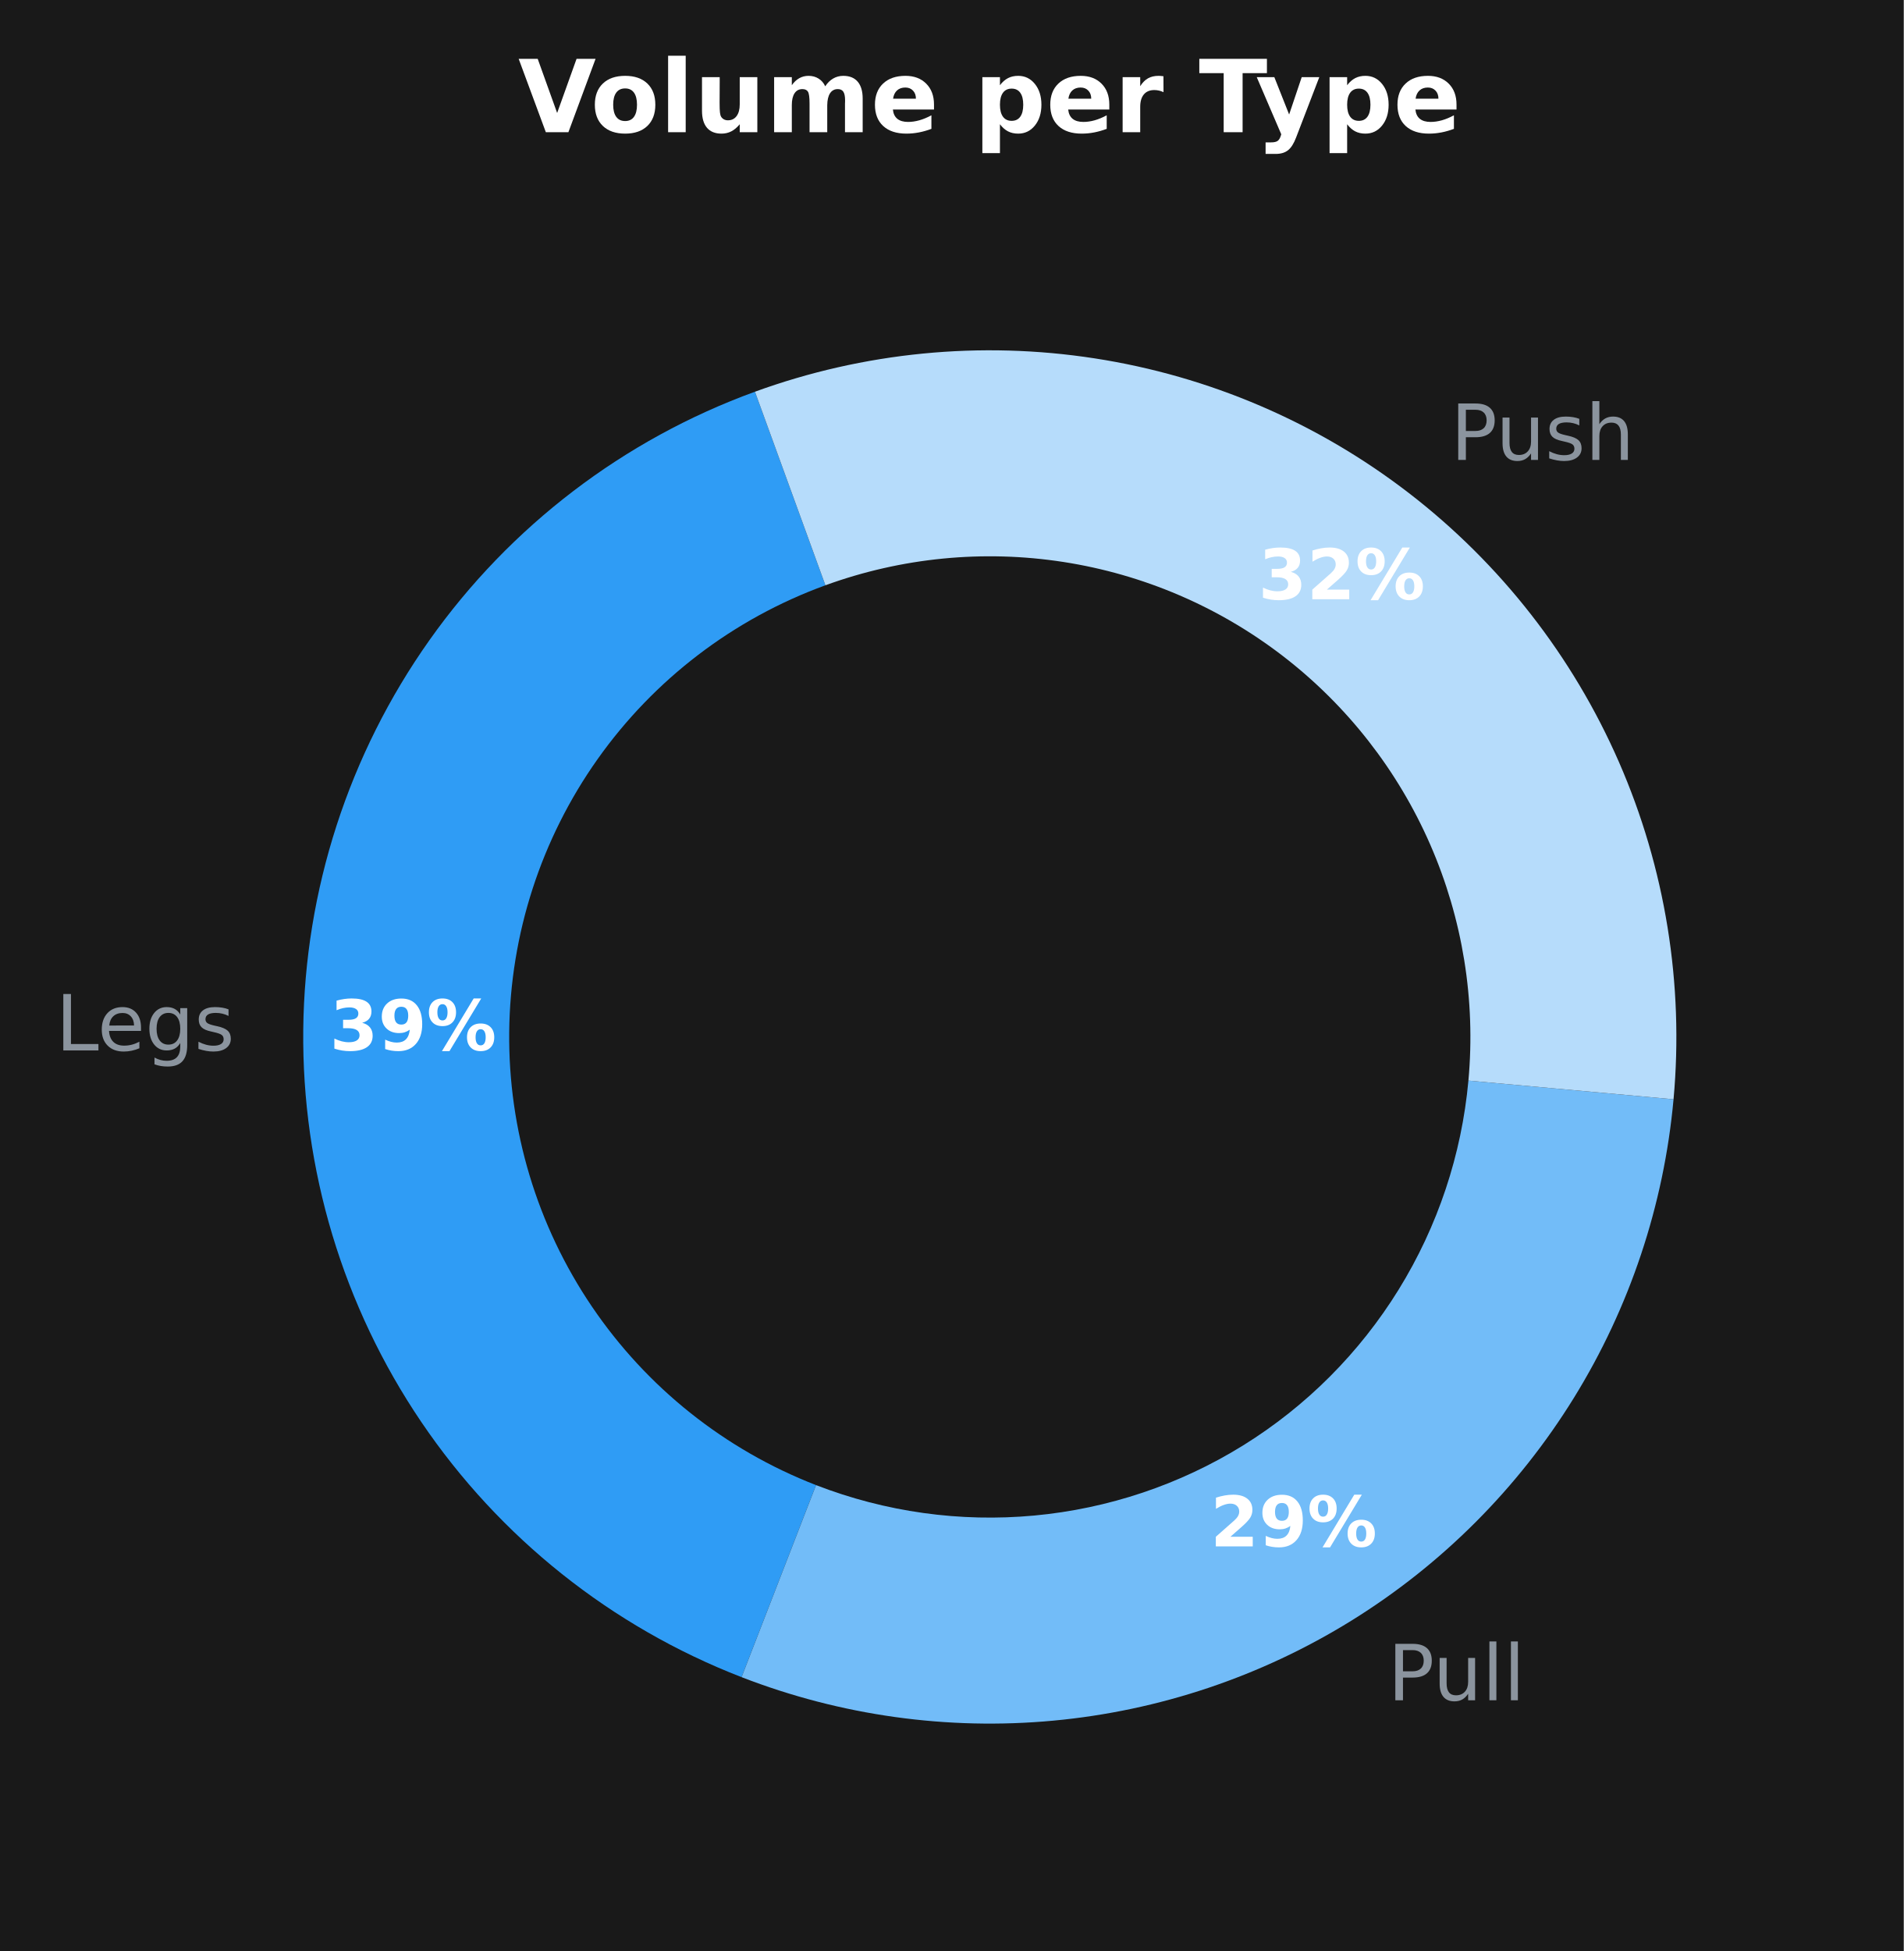
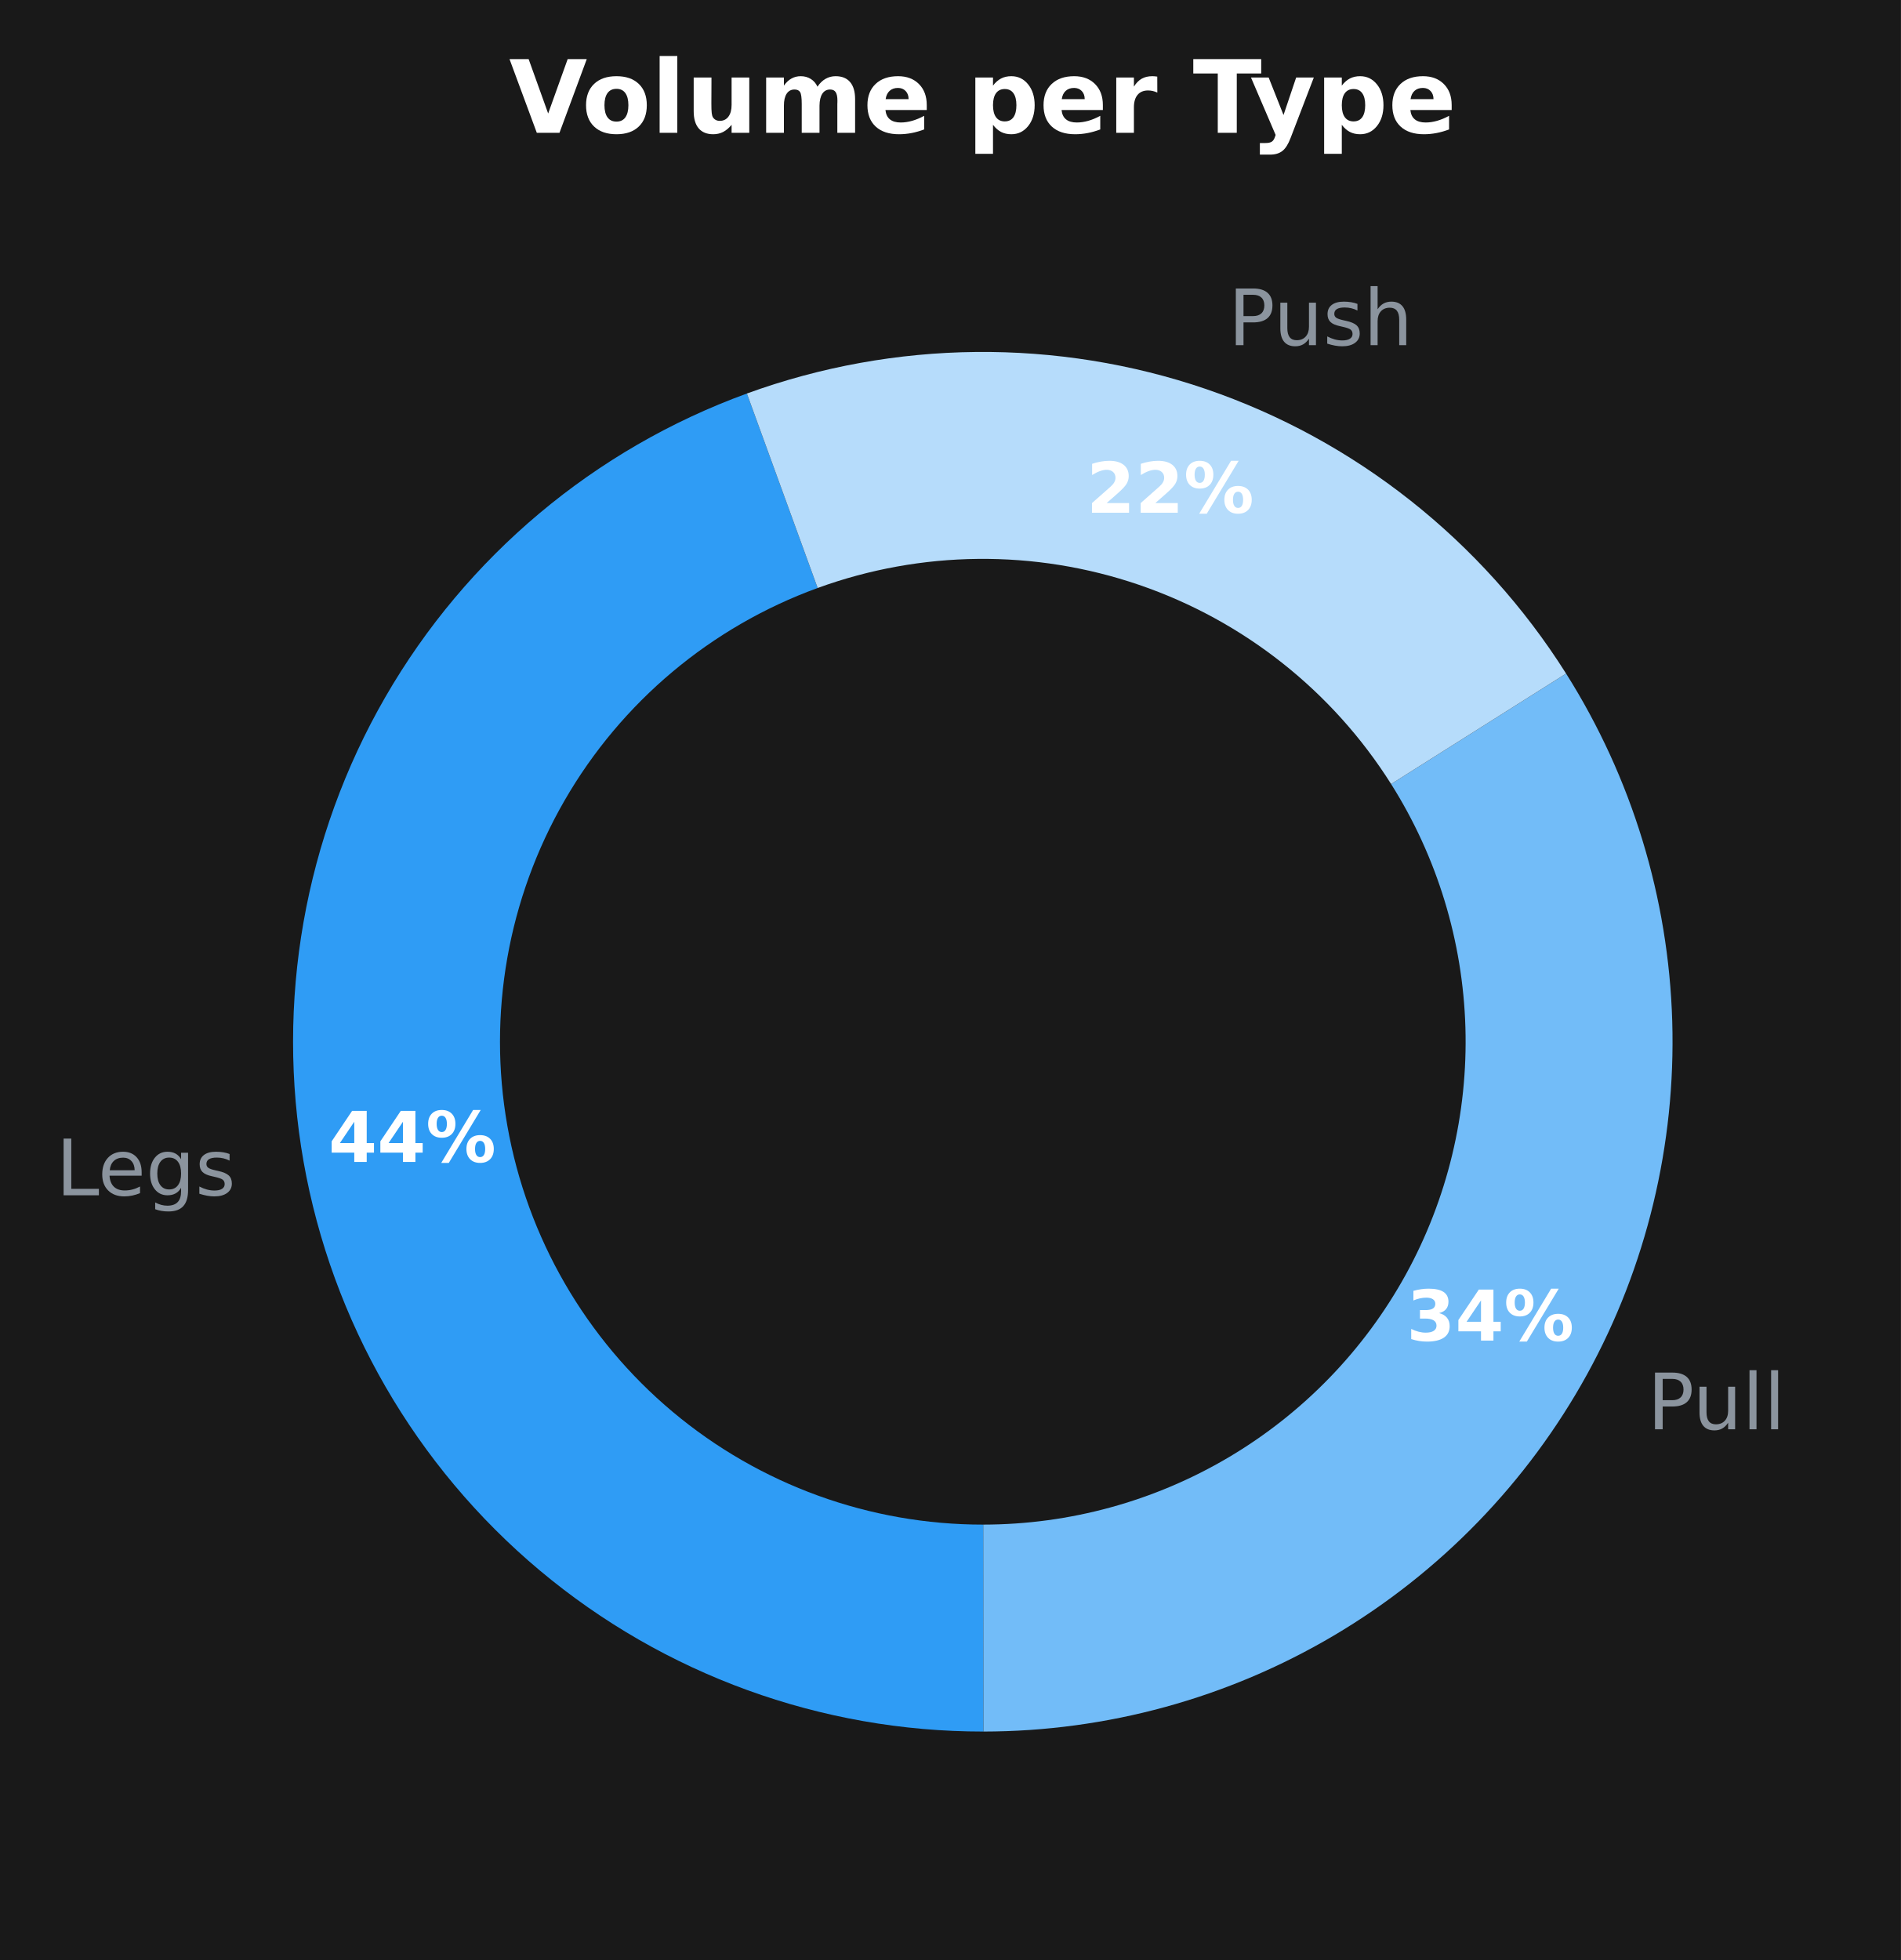
- <svg xmlns="http://www.w3.org/2000/svg" xmlns:xlink="http://www.w3.org/1999/xlink" width="245.957pt" height="252.038pt" viewBox="0 0 245.957 252.038" version="1.1">
+ <svg xmlns="http://www.w3.org/2000/svg" xmlns:xlink="http://www.w3.org/1999/xlink" width="244.472pt" height="252.038pt" viewBox="0 0 244.472 252.038" version="1.1">
  <defs>
    <style type="text/css">*{stroke-linejoin: round; stroke-linecap: butt}</style>
  </defs>
  <g id="figure_1">
    <g id="patch_1">
-       <path d="M 0 252.038  L 245.957 252.038  L 245.957 0  L 0 0  z " style="fill: #191919" />
+       <path d="M 0 252.038  L 244.472 252.038  L 244.472 0  L 0 0  z " style="fill: #191919" />
    </g>
    <g id="axes_1">
      <g id="patch_2">
-         <path d="M 97.538 50.603  C 80.583 56.775 65.907 67.975 55.481 82.701  C 45.055 97.428 39.366 114.991 39.178 133.033  C 38.99 151.076 44.311 168.754 54.428 183.694  C 64.545 198.635 78.984 210.138 95.807 216.662  L 105.428 191.851  C 93.652 187.284 83.545 179.232 76.463 168.773  C 69.381 158.315 65.656 145.941 65.787 133.311  C 65.919 120.681 69.901 108.387 77.2 98.078  C 84.498 87.77 94.771 79.93 106.64 75.61  z " style="fill: #2f9cf5" />
+         <path d="M 96.054 50.603  C 76.455 57.737 59.987 71.558 49.563 89.623  C 39.139 107.687 35.412 128.862 39.043 149.4  C 42.673 169.937 53.434 188.551 69.419 201.947  C 85.405 215.342 105.614 222.68 126.47 222.662  L 126.447 196.051  C 111.847 196.064 97.701 190.927 86.511 181.55  C 75.321 172.173 67.789 159.144 65.248 144.767  C 62.706 130.391 65.315 115.568 72.612 102.923  C 79.909 90.278 91.436 80.603 105.155 75.61  z " style="fill: #2f9cf5" />
      </g>
      <g id="patch_3">
-         <path d="M 95.807 216.662  C 108.612 221.627 122.398 223.552 136.073 222.282  C 149.749 221.013 162.945 216.585 174.618 209.348  C 186.291 202.111 196.125 192.261 203.343 180.576  C 210.561 168.892 214.968 155.689 216.215 142.011  L 189.713 139.595  C 188.84 149.17 185.756 158.412 180.703 166.591  C 175.65 174.77 168.767 181.665 160.595 186.731  C 152.424 191.797 143.187 194.897 133.614 195.785  C 124.042 196.673 114.392 195.327 105.428 191.851  z " style="fill: #72bcf8" />
+         <path d="M 126.47 222.662  C 142.329 222.648 157.899 218.381 171.549 210.308  C 185.2 202.234 196.438 190.646 204.09 176.754  C 211.741 162.863 215.529 147.17 215.057 131.318  C 214.585 115.466 209.87 100.026 201.406 86.615  L 178.902 100.818  C 184.827 110.206 188.127 121.013 188.458 132.11  C 188.788 143.206 186.137 154.191 180.781 163.915  C 175.425 173.639 167.557 181.751 158.002 187.403  C 148.447 193.054 137.548 196.041 126.447 196.051  z " style="fill: #72bcf8" />
      </g>
      <g id="patch_4">
-         <path d="M 216.215 142.011  C 217.571 127.131 215.146 112.147 209.166 98.455  C 203.186 84.762 193.842 72.8 182.005 63.683  C 170.167 54.566 156.216 48.585 141.451 46.299  C 126.685 44.012 111.579 45.493 97.538 50.603  L 106.64 75.61  C 116.468 72.033 127.043 70.996 137.379 72.596  C 147.714 74.197 157.48 78.383 165.766 84.765  C 174.052 91.148 180.593 99.521 184.779 109.106  C 188.965 118.691 190.663 129.179 189.713 139.595  z " style="fill: #b6dcfb" />
+         <path d="M 201.406 86.615  C 190.598 69.49 174.245 56.572 155.083 50.022  C 135.921 43.472 115.083 43.678 96.054 50.603  L 105.155 75.61  C 118.476 70.762 133.063 70.618 146.476 75.203  C 159.889 79.788 171.336 88.83 178.902 100.818  z " style="fill: #b6dcfb" />
      </g>
      <g id="matplotlib.axis_1" />
      <g id="matplotlib.axis_2" />
      <g id="text_1">
-         <g style="fill: #8b949e" transform="translate(7.2 135.7002) scale(0.1 -0.1)">
+         <g style="fill: #8b949e" transform="translate(7.2 153.703) scale(0.1 -0.1)">
          <defs>
            <path id="DejaVuSans-4c" d="M 628 4666  L 1259 4666  L 1259 531  L 3531 531  L 3531 0  L 628 0  L 628 4666  z " transform="scale(0.015625)" />
            <path id="DejaVuSans-65" d="M 3597 1894  L 3597 1613  L 953 1613  Q 991 1019 1311 708  Q 1631 397 2203 397  Q 2534 397 2845 478  Q 3156 559 3463 722  L 3463 178  Q 3153 47 2828 -22  Q 2503 -91 2169 -91  Q 1331 -91 842 396  Q 353 884 353 1716  Q 353 2575 817 3079  Q 1281 3584 2069 3584  Q 2775 3584 3186 3129  Q 3597 2675 3597 1894  z M 3022 2063  Q 3016 2534 2758 2815  Q 2500 3097 2075 3097  Q 1594 3097 1305 2825  Q 1016 2553 972 2059  L 3022 2063  z " transform="scale(0.015625)" />
            <path id="DejaVuSans-67" d="M 2906 1791  Q 2906 2416 2648 2759  Q 2391 3103 1925 3103  Q 1463 3103 1205 2759  Q 947 2416 947 1791  Q 947 1169 1205 825  Q 1463 481 1925 481  Q 2391 481 2648 825  Q 2906 1169 2906 1791  z M 3481 434  Q 3481 -459 3084 -895  Q 2688 -1331 1869 -1331  Q 1566 -1331 1297 -1286  Q 1028 -1241 775 -1147  L 775 -588  Q 1028 -725 1275 -790  Q 1522 -856 1778 -856  Q 2344 -856 2625 -561  Q 2906 -266 2906 331  L 2906 616  Q 2728 306 2450 153  Q 2172 0 1784 0  Q 1141 0 747 490  Q 353 981 353 1791  Q 353 2603 747 3093  Q 1141 3584 1784 3584  Q 2172 3584 2450 3431  Q 2728 3278 2906 2969  L 2906 3500  L 3481 3500  L 3481 434  z " transform="scale(0.015625)" />
            <path id="DejaVuSans-73" d="M 2834 3397  L 2834 2853  Q 2591 2978 2328 3040  Q 2066 3103 1784 3103  Q 1356 3103 1142 2972  Q 928 2841 928 2578  Q 928 2378 1081 2264  Q 1234 2150 1697 2047  L 1894 2003  Q 2506 1872 2764 1633  Q 3022 1394 3022 966  Q 3022 478 2636 193  Q 2250 -91 1575 -91  Q 1294 -91 989 -36  Q 684 19 347 128  L 347 722  Q 666 556 975 473  Q 1284 391 1588 391  Q 1994 391 2212 530  Q 2431 669 2431 922  Q 2431 1156 2273 1281  Q 2116 1406 1581 1522  L 1381 1569  Q 847 1681 609 1914  Q 372 2147 372 2553  Q 372 3047 722 3315  Q 1072 3584 1716 3584  Q 2034 3584 2315 3537  Q 2597 3491 2834 3397  z " transform="scale(0.015625)" />
          </defs>
          <use xlink:href="#DejaVuSans-4c" />
          <use xlink:href="#DejaVuSans-65" transform="translate(53.96289 0)" />
          <use xlink:href="#DejaVuSans-67" transform="translate(115.4863 0)" />
          <use xlink:href="#DejaVuSans-73" transform="translate(178.9629 0)" />
        </g>
      </g>
      <g id="text_2">
-         <g style="fill: #ffffff" transform="translate(42.59843 135.6647) scale(0.09 -0.09)">
+         <g style="fill: #ffffff" transform="translate(42.24755 149.4123) scale(0.09 -0.09)">
          <defs>
-             <path id="DejaVuSans-Bold-33" d="M 2981 2516  Q 3453 2394 3698 2092  Q 3944 1791 3944 1325  Q 3944 631 3412 270  Q 2881 -91 1863 -91  Q 1503 -91 1142 -33  Q 781 25 428 141  L 428 1069  Q 766 900 1098 814  Q 1431 728 1753 728  Q 2231 728 2486 893  Q 2741 1059 2741 1369  Q 2741 1688 2480 1852  Q 2219 2016 1709 2016  L 1228 2016  L 1228 2791  L 1734 2791  Q 2188 2791 2409 2933  Q 2631 3075 2631 3366  Q 2631 3634 2415 3781  Q 2200 3928 1806 3928  Q 1516 3928 1219 3862  Q 922 3797 628 3669  L 628 4550  Q 984 4650 1334 4700  Q 1684 4750 2022 4750  Q 2931 4750 3382 4451  Q 3834 4153 3834 3553  Q 3834 3144 3618 2883  Q 3403 2622 2981 2516  z " transform="scale(0.015625)" />
-             <path id="DejaVuSans-Bold-39" d="M 641 103  L 641 966  Q 928 831 1190 764  Q 1453 697 1709 697  Q 2247 697 2547 995  Q 2847 1294 2900 1881  Q 2688 1725 2447 1647  Q 2206 1569 1925 1569  Q 1209 1569 770 1986  Q 331 2403 331 3084  Q 331 3838 820 4291  Q 1309 4744 2131 4744  Q 3044 4744 3544 4128  Q 4044 3513 4044 2388  Q 4044 1231 3459 570  Q 2875 -91 1856 -91  Q 1528 -91 1228 -42  Q 928 6 641 103  z M 2125 2350  Q 2441 2350 2600 2554  Q 2759 2759 2759 3169  Q 2759 3575 2600 3781  Q 2441 3988 2125 3988  Q 1809 3988 1650 3781  Q 1491 3575 1491 3169  Q 1491 2759 1650 2554  Q 1809 2350 2125 2350  z " transform="scale(0.015625)" />
+             <path id="DejaVuSans-Bold-34" d="M 2356 3675  L 1038 1722  L 2356 1722  L 2356 3675  z M 2156 4666  L 3494 4666  L 3494 1722  L 4159 1722  L 4159 850  L 3494 850  L 3494 0  L 2356 0  L 2356 850  L 288 850  L 288 1881  L 2156 4666  z " transform="scale(0.015625)" />
            <path id="DejaVuSans-Bold-25" d="M 4959 1925  Q 4738 1925 4616 1733  Q 4494 1541 4494 1184  Q 4494 825 4614 633  Q 4734 441 4959 441  Q 5184 441 5303 633  Q 5422 825 5422 1184  Q 5422 1541 5301 1733  Q 5181 1925 4959 1925  z M 4959 2450  Q 5541 2450 5875 2112  Q 6209 1775 6209 1184  Q 6209 594 5875 251  Q 5541 -91 4959 -91  Q 4378 -91 4042 251  Q 3706 594 3706 1184  Q 3706 1772 4042 2111  Q 4378 2450 4959 2450  z M 2094 -91  L 1403 -91  L 4319 4750  L 5013 4750  L 2094 -91  z M 1453 4750  Q 2034 4750 2367 4411  Q 2700 4072 2700 3481  Q 2700 2891 2367 2550  Q 2034 2209 1453 2209  Q 872 2209 539 2550  Q 206 2891 206 3481  Q 206 4072 539 4411  Q 872 4750 1453 4750  z M 1453 4225  Q 1228 4225 1106 4031  Q 984 3838 984 3481  Q 984 3122 1106 2926  Q 1228 2731 1453 2731  Q 1678 2731 1798 2926  Q 1919 3122 1919 3481  Q 1919 3838 1797 4031  Q 1675 4225 1453 4225  z " transform="scale(0.015625)" />
          </defs>
-           <use xlink:href="#DejaVuSans-Bold-33" />
-           <use xlink:href="#DejaVuSans-Bold-39" transform="translate(69.58008 0)" />
+           <use xlink:href="#DejaVuSans-Bold-34" />
+           <use xlink:href="#DejaVuSans-Bold-34" transform="translate(69.58008 0)" />
          <use xlink:href="#DejaVuSans-Bold-25" transform="translate(139.1602 0)" />
        </g>
      </g>
      <g id="text_3">
-         <g style="fill: #8b949e" transform="translate(179.2918 219.6467) scale(0.1 -0.1)">
+         <g style="fill: #8b949e" transform="translate(211.8596 183.7931) scale(0.1 -0.1)">
          <defs>
            <path id="DejaVuSans-50" d="M 1259 4147  L 1259 2394  L 2053 2394  Q 2494 2394 2734 2622  Q 2975 2850 2975 3272  Q 2975 3691 2734 3919  Q 2494 4147 2053 4147  L 1259 4147  z M 628 4666  L 2053 4666  Q 2838 4666 3239 4311  Q 3641 3956 3641 3272  Q 3641 2581 3239 2228  Q 2838 1875 2053 1875  L 1259 1875  L 1259 0  L 628 0  L 628 4666  z " transform="scale(0.015625)" />
            <path id="DejaVuSans-75" d="M 544 1381  L 544 3500  L 1119 3500  L 1119 1403  Q 1119 906 1312 657  Q 1506 409 1894 409  Q 2359 409 2629 706  Q 2900 1003 2900 1516  L 2900 3500  L 3475 3500  L 3475 0  L 2900 0  L 2900 538  Q 2691 219 2414 64  Q 2138 -91 1772 -91  Q 1169 -91 856 284  Q 544 659 544 1381  z M 1991 3584  L 1991 3584  z " transform="scale(0.015625)" />
            <path id="DejaVuSans-6c" d="M 603 4863  L 1178 4863  L 1178 0  L 603 0  L 603 4863  z " transform="scale(0.015625)" />
          </defs>
          <use xlink:href="#DejaVuSans-50" />
          <use xlink:href="#DejaVuSans-75" transform="translate(58.55273 0)" />
          <use xlink:href="#DejaVuSans-6c" transform="translate(121.9316 0)" />
          <use xlink:href="#DejaVuSans-6c" transform="translate(149.7148 0)" />
        </g>
      </g>
      <g id="text_4">
-         <g style="fill: #ffffff" transform="translate(156.368 199.7693) scale(0.09 -0.09)">
+         <g style="fill: #ffffff" transform="translate(180.8871 172.3902) scale(0.09 -0.09)">
          <defs>
-             <path id="DejaVuSans-Bold-32" d="M 1844 884  L 3897 884  L 3897 0  L 506 0  L 506 884  L 2209 2388  Q 2438 2594 2547 2791  Q 2656 2988 2656 3200  Q 2656 3528 2436 3728  Q 2216 3928 1850 3928  Q 1569 3928 1234 3808  Q 900 3688 519 3450  L 519 4475  Q 925 4609 1322 4679  Q 1719 4750 2100 4750  Q 2938 4750 3402 4381  Q 3866 4013 3866 3353  Q 3866 2972 3669 2642  Q 3472 2313 2841 1759  L 1844 884  z " transform="scale(0.015625)" />
+             <path id="DejaVuSans-Bold-33" d="M 2981 2516  Q 3453 2394 3698 2092  Q 3944 1791 3944 1325  Q 3944 631 3412 270  Q 2881 -91 1863 -91  Q 1503 -91 1142 -33  Q 781 25 428 141  L 428 1069  Q 766 900 1098 814  Q 1431 728 1753 728  Q 2231 728 2486 893  Q 2741 1059 2741 1369  Q 2741 1688 2480 1852  Q 2219 2016 1709 2016  L 1228 2016  L 1228 2791  L 1734 2791  Q 2188 2791 2409 2933  Q 2631 3075 2631 3366  Q 2631 3634 2415 3781  Q 2200 3928 1806 3928  Q 1516 3928 1219 3862  Q 922 3797 628 3669  L 628 4550  Q 984 4650 1334 4700  Q 1684 4750 2022 4750  Q 2931 4750 3382 4451  Q 3834 4153 3834 3553  Q 3834 3144 3618 2883  Q 3403 2622 2981 2516  z " transform="scale(0.015625)" />
          </defs>
-           <use xlink:href="#DejaVuSans-Bold-32" />
-           <use xlink:href="#DejaVuSans-Bold-39" transform="translate(69.58008 0)" />
+           <use xlink:href="#DejaVuSans-Bold-33" />
+           <use xlink:href="#DejaVuSans-Bold-34" transform="translate(69.58008 0)" />
          <use xlink:href="#DejaVuSans-Bold-25" transform="translate(139.1602 0)" />
        </g>
      </g>
      <g id="text_5">
-         <g style="fill: #8b949e" transform="translate(187.4175 59.41479) scale(0.1 -0.1)">
+         <g style="fill: #8b949e" transform="translate(157.9522 44.3878) scale(0.1 -0.1)">
          <defs>
            <path id="DejaVuSans-68" d="M 3513 2113  L 3513 0  L 2938 0  L 2938 2094  Q 2938 2591 2744 2837  Q 2550 3084 2163 3084  Q 1697 3084 1428 2787  Q 1159 2491 1159 1978  L 1159 0  L 581 0  L 581 4863  L 1159 4863  L 1159 2956  Q 1366 3272 1645 3428  Q 1925 3584 2291 3584  Q 2894 3584 3203 3211  Q 3513 2838 3513 2113  z " transform="scale(0.015625)" />
          </defs>
          <use xlink:href="#DejaVuSans-50" />
          <use xlink:href="#DejaVuSans-75" transform="translate(58.55273 0)" />
          <use xlink:href="#DejaVuSans-73" transform="translate(121.9316 0)" />
          <use xlink:href="#DejaVuSans-68" transform="translate(174.0312 0)" />
        </g>
      </g>
      <g id="text_6">
-         <g style="fill: #ffffff" transform="translate(162.5731 77.41037) scale(0.09 -0.09)">
-           <use xlink:href="#DejaVuSans-Bold-33" />
+         <g style="fill: #ffffff" transform="translate(139.7214 65.93521) scale(0.09 -0.09)">
+           <defs>
+             <path id="DejaVuSans-Bold-32" d="M 1844 884  L 3897 884  L 3897 0  L 506 0  L 506 884  L 2209 2388  Q 2438 2594 2547 2791  Q 2656 2988 2656 3200  Q 2656 3528 2436 3728  Q 2216 3928 1850 3928  Q 1569 3928 1234 3808  Q 900 3688 519 3450  L 519 4475  Q 925 4609 1322 4679  Q 1719 4750 2100 4750  Q 2938 4750 3402 4381  Q 3866 4013 3866 3353  Q 3866 2972 3669 2642  Q 3472 2313 2841 1759  L 1844 884  z " transform="scale(0.015625)" />
+           </defs>
+           <use xlink:href="#DejaVuSans-Bold-32" />
          <use xlink:href="#DejaVuSans-Bold-32" transform="translate(69.58008 0)" />
          <use xlink:href="#DejaVuSans-Bold-25" transform="translate(139.1602 0)" />
        </g>
      </g>
      <g id="text_7">
-         <g style="fill: #ffffff" transform="translate(66.94754 17.07797) scale(0.13 -0.13)">
+         <g style="fill: #ffffff" transform="translate(65.46303 17.07797) scale(0.13 -0.13)">
          <defs>
            <path id="DejaVuSans-Bold-56" d="M 31 4666  L 1241 4666  L 2478 1222  L 3713 4666  L 4922 4666  L 3194 0  L 1759 0  L 31 4666  z " transform="scale(0.015625)" />
            <path id="DejaVuSans-Bold-6f" d="M 2203 2784  Q 1831 2784 1636 2517  Q 1441 2250 1441 1747  Q 1441 1244 1636 976  Q 1831 709 2203 709  Q 2569 709 2762 976  Q 2956 1244 2956 1747  Q 2956 2250 2762 2517  Q 2569 2784 2203 2784  z M 2203 3584  Q 3106 3584 3614 3096  Q 4122 2609 4122 1747  Q 4122 884 3614 396  Q 3106 -91 2203 -91  Q 1297 -91 786 396  Q 275 884 275 1747  Q 275 2609 786 3096  Q 1297 3584 2203 3584  z " transform="scale(0.015625)" />
            <path id="DejaVuSans-Bold-6c" d="M 538 4863  L 1656 4863  L 1656 0  L 538 0  L 538 4863  z " transform="scale(0.015625)" />
            <path id="DejaVuSans-Bold-75" d="M 500 1363  L 500 3500  L 1625 3500  L 1625 3150  Q 1625 2866 1622 2436  Q 1619 2006 1619 1863  Q 1619 1441 1641 1255  Q 1663 1069 1716 984  Q 1784 875 1895 815  Q 2006 756 2150 756  Q 2500 756 2700 1025  Q 2900 1294 2900 1772  L 2900 3500  L 4019 3500  L 4019 0  L 2900 0  L 2900 506  Q 2647 200 2364 54  Q 2081 -91 1741 -91  Q 1134 -91 817 281  Q 500 653 500 1363  z " transform="scale(0.015625)" />
            <path id="DejaVuSans-Bold-6d" d="M 3781 2919  Q 3994 3244 4286 3414  Q 4578 3584 4928 3584  Q 5531 3584 5847 3212  Q 6163 2841 6163 2131  L 6163 0  L 5038 0  L 5038 1825  Q 5041 1866 5042 1909  Q 5044 1953 5044 2034  Q 5044 2406 4934 2573  Q 4825 2741 4581 2741  Q 4263 2741 4089 2478  Q 3916 2216 3909 1719  L 3909 0  L 2784 0  L 2784 1825  Q 2784 2406 2684 2573  Q 2584 2741 2328 2741  Q 2006 2741 1831 2477  Q 1656 2213 1656 1722  L 1656 0  L 531 0  L 531 3500  L 1656 3500  L 1656 2988  Q 1863 3284 2130 3434  Q 2397 3584 2719 3584  Q 3081 3584 3359 3409  Q 3638 3234 3781 2919  z " transform="scale(0.015625)" />
            <path id="DejaVuSans-Bold-65" d="M 4031 1759  L 4031 1441  L 1416 1441  Q 1456 1047 1700 850  Q 1944 653 2381 653  Q 2734 653 3104 758  Q 3475 863 3866 1075  L 3866 213  Q 3469 63 3072 -14  Q 2675 -91 2278 -91  Q 1328 -91 801 392  Q 275 875 275 1747  Q 275 2603 792 3093  Q 1309 3584 2216 3584  Q 3041 3584 3536 3087  Q 4031 2591 4031 1759  z M 2881 2131  Q 2881 2450 2695 2645  Q 2509 2841 2209 2841  Q 1884 2841 1681 2658  Q 1478 2475 1428 2131  L 2881 2131  z " transform="scale(0.015625)" />
            <path id="DejaVuSans-Bold-20" transform="scale(0.015625)" />
            <path id="DejaVuSans-Bold-70" d="M 1656 506  L 1656 -1331  L 538 -1331  L 538 3500  L 1656 3500  L 1656 2988  Q 1888 3294 2169 3439  Q 2450 3584 2816 3584  Q 3463 3584 3878 3070  Q 4294 2556 4294 1747  Q 4294 938 3878 423  Q 3463 -91 2816 -91  Q 2450 -91 2169 54  Q 1888 200 1656 506  z M 2400 2772  Q 2041 2772 1848 2508  Q 1656 2244 1656 1747  Q 1656 1250 1848 986  Q 2041 722 2400 722  Q 2759 722 2948 984  Q 3138 1247 3138 1747  Q 3138 2247 2948 2509  Q 2759 2772 2400 2772  z " transform="scale(0.015625)" />
            <path id="DejaVuSans-Bold-72" d="M 3138 2547  Q 2991 2616 2845 2648  Q 2700 2681 2553 2681  Q 2122 2681 1889 2404  Q 1656 2128 1656 1613  L 1656 0  L 538 0  L 538 3500  L 1656 3500  L 1656 2925  Q 1872 3269 2151 3426  Q 2431 3584 2822 3584  Q 2878 3584 2943 3579  Q 3009 3575 3134 3559  L 3138 2547  z " transform="scale(0.015625)" />
            <path id="DejaVuSans-Bold-54" d="M 31 4666  L 4331 4666  L 4331 3756  L 2784 3756  L 2784 0  L 1581 0  L 1581 3756  L 31 3756  L 31 4666  z " transform="scale(0.015625)" />
            <path id="DejaVuSans-Bold-79" d="M 78 3500  L 1197 3500  L 2138 1125  L 2938 3500  L 4056 3500  L 2584 -331  Q 2363 -916 2067 -1148  Q 1772 -1381 1288 -1381  L 641 -1381  L 641 -647  L 991 -647  Q 1275 -647 1404 -556  Q 1534 -466 1606 -231  L 1638 -134  L 78 3500  z " transform="scale(0.015625)" />
          </defs>
          <use xlink:href="#DejaVuSans-Bold-56" />
          <use xlink:href="#DejaVuSans-Bold-6f" transform="translate(71.89258 0)" />
          <use xlink:href="#DejaVuSans-Bold-6c" transform="translate(140.5938 0)" />
          <use xlink:href="#DejaVuSans-Bold-75" transform="translate(174.8711 0)" />
          <use xlink:href="#DejaVuSans-Bold-6d" transform="translate(246.0625 0)" />
          <use xlink:href="#DejaVuSans-Bold-65" transform="translate(350.2617 0)" />
          <use xlink:href="#DejaVuSans-Bold-20" transform="translate(418.084 0)" />
          <use xlink:href="#DejaVuSans-Bold-70" transform="translate(452.8984 0)" />
          <use xlink:href="#DejaVuSans-Bold-65" transform="translate(524.4805 0)" />
          <use xlink:href="#DejaVuSans-Bold-72" transform="translate(592.3027 0)" />
          <use xlink:href="#DejaVuSans-Bold-20" transform="translate(641.6191 0)" />
          <use xlink:href="#DejaVuSans-Bold-54" transform="translate(676.4336 0)" />
          <use xlink:href="#DejaVuSans-Bold-79" transform="translate(732.7715 0)" />
          <use xlink:href="#DejaVuSans-Bold-70" transform="translate(797.957 0)" />
          <use xlink:href="#DejaVuSans-Bold-65" transform="translate(869.5391 0)" />
        </g>
      </g>
    </g>
  </g>
</svg>
